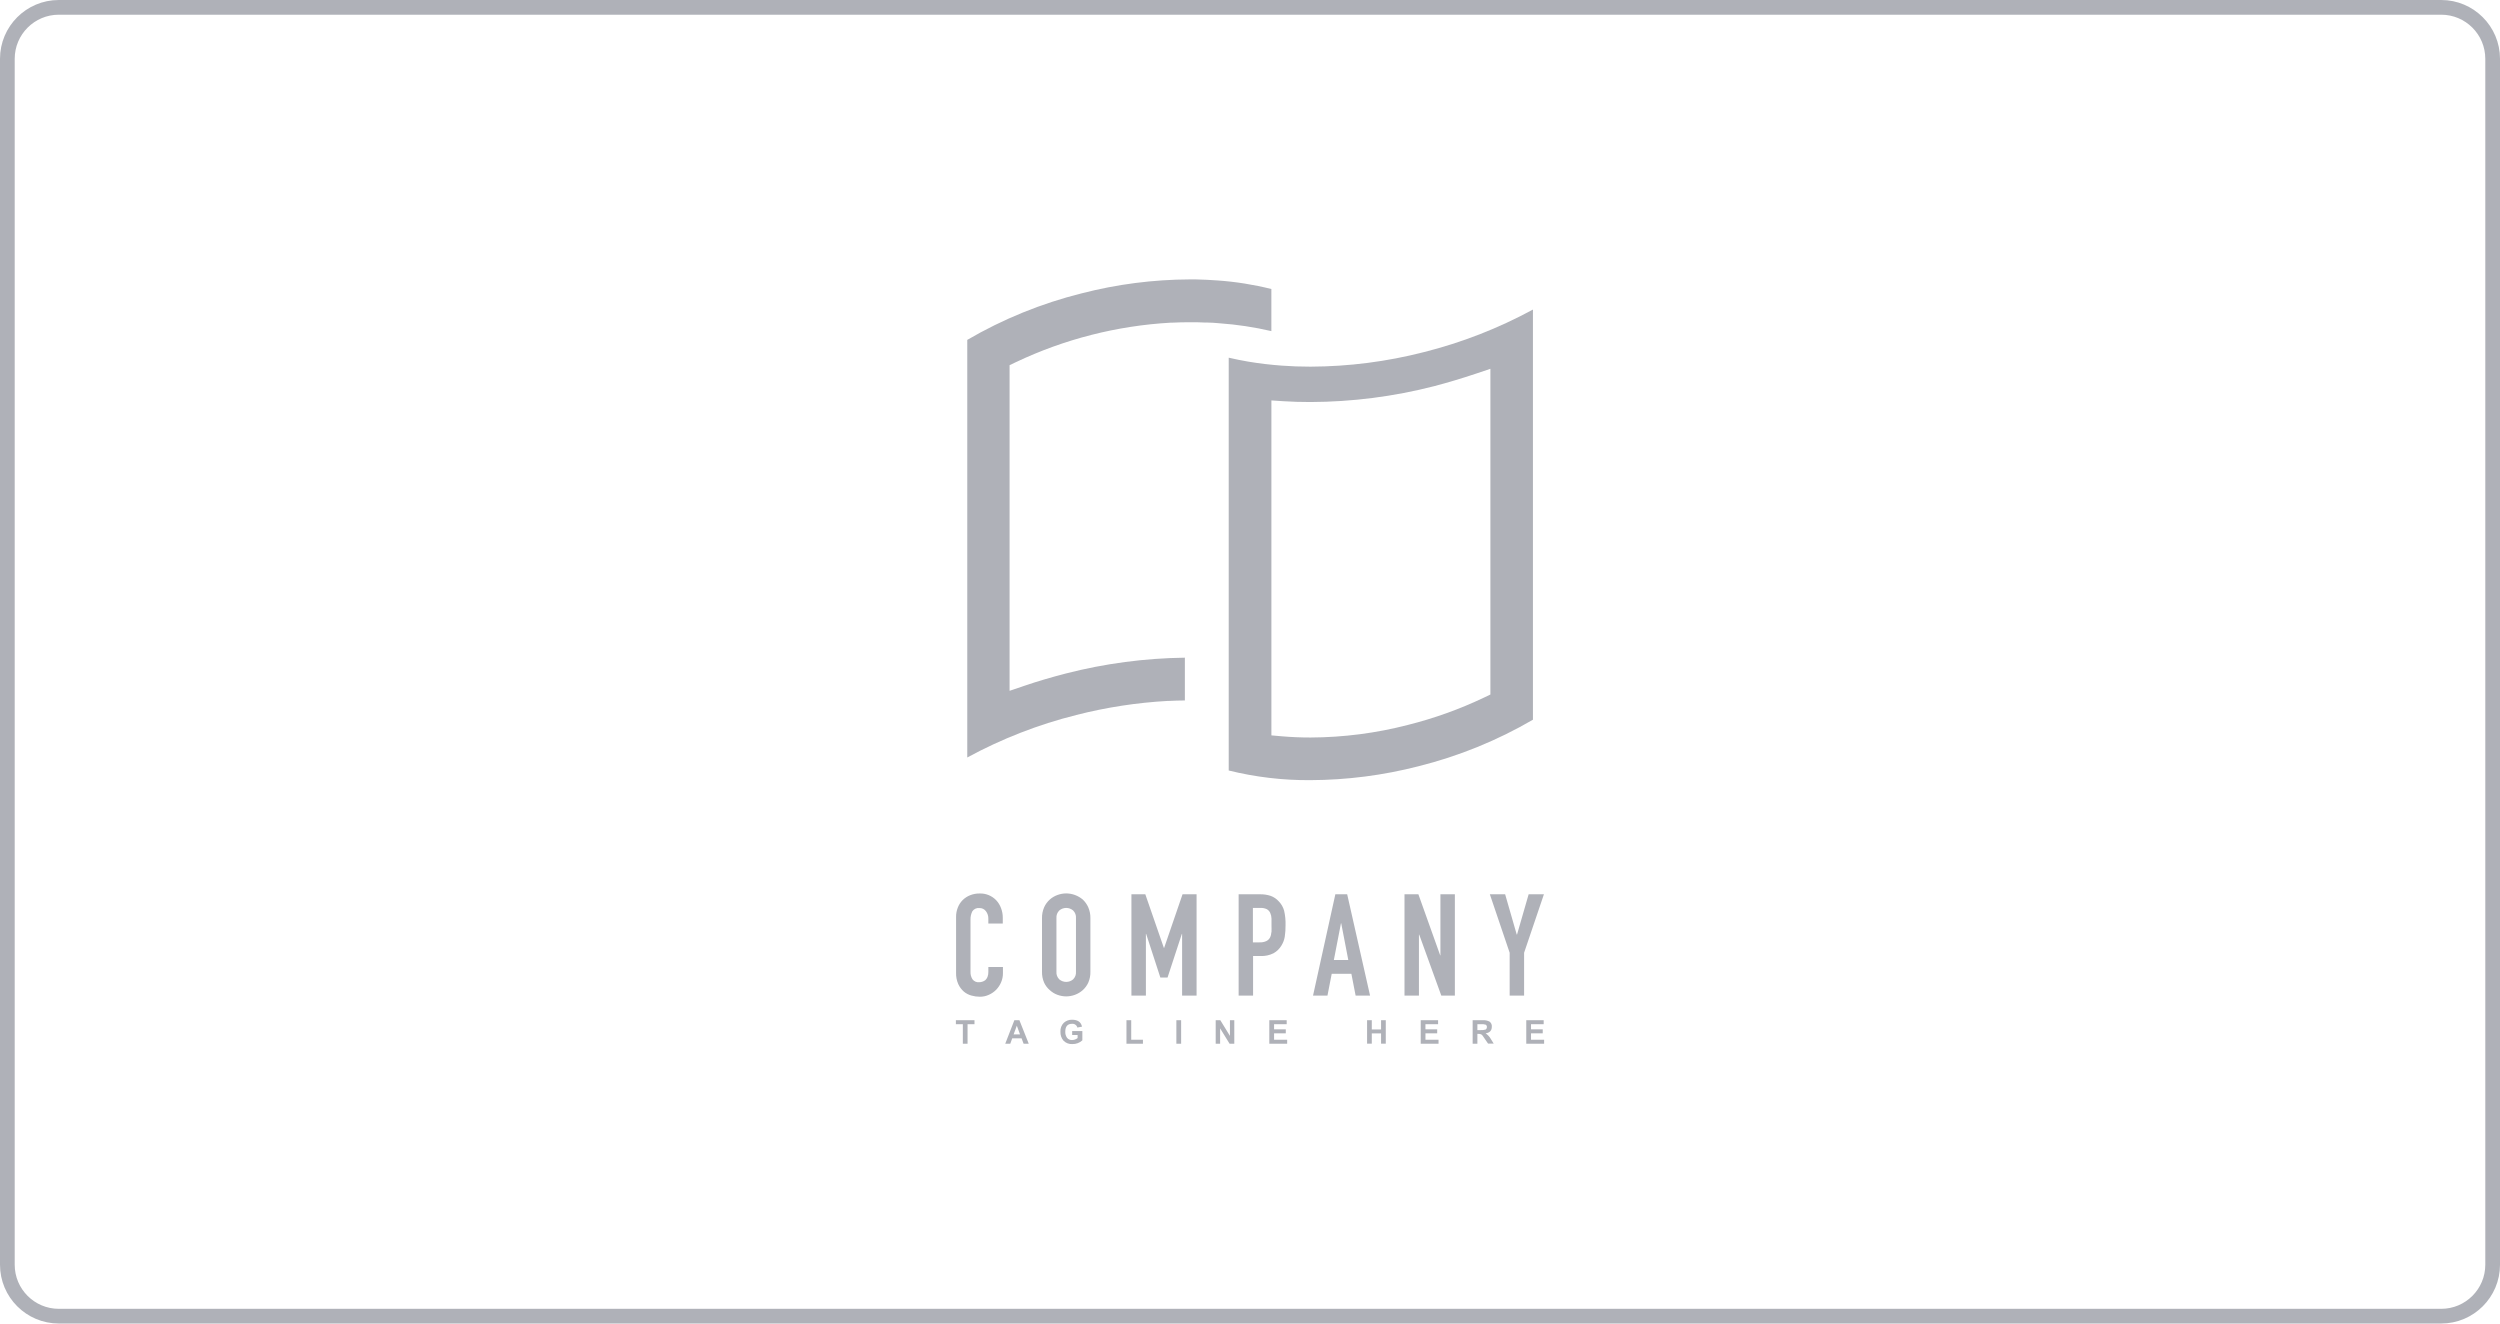
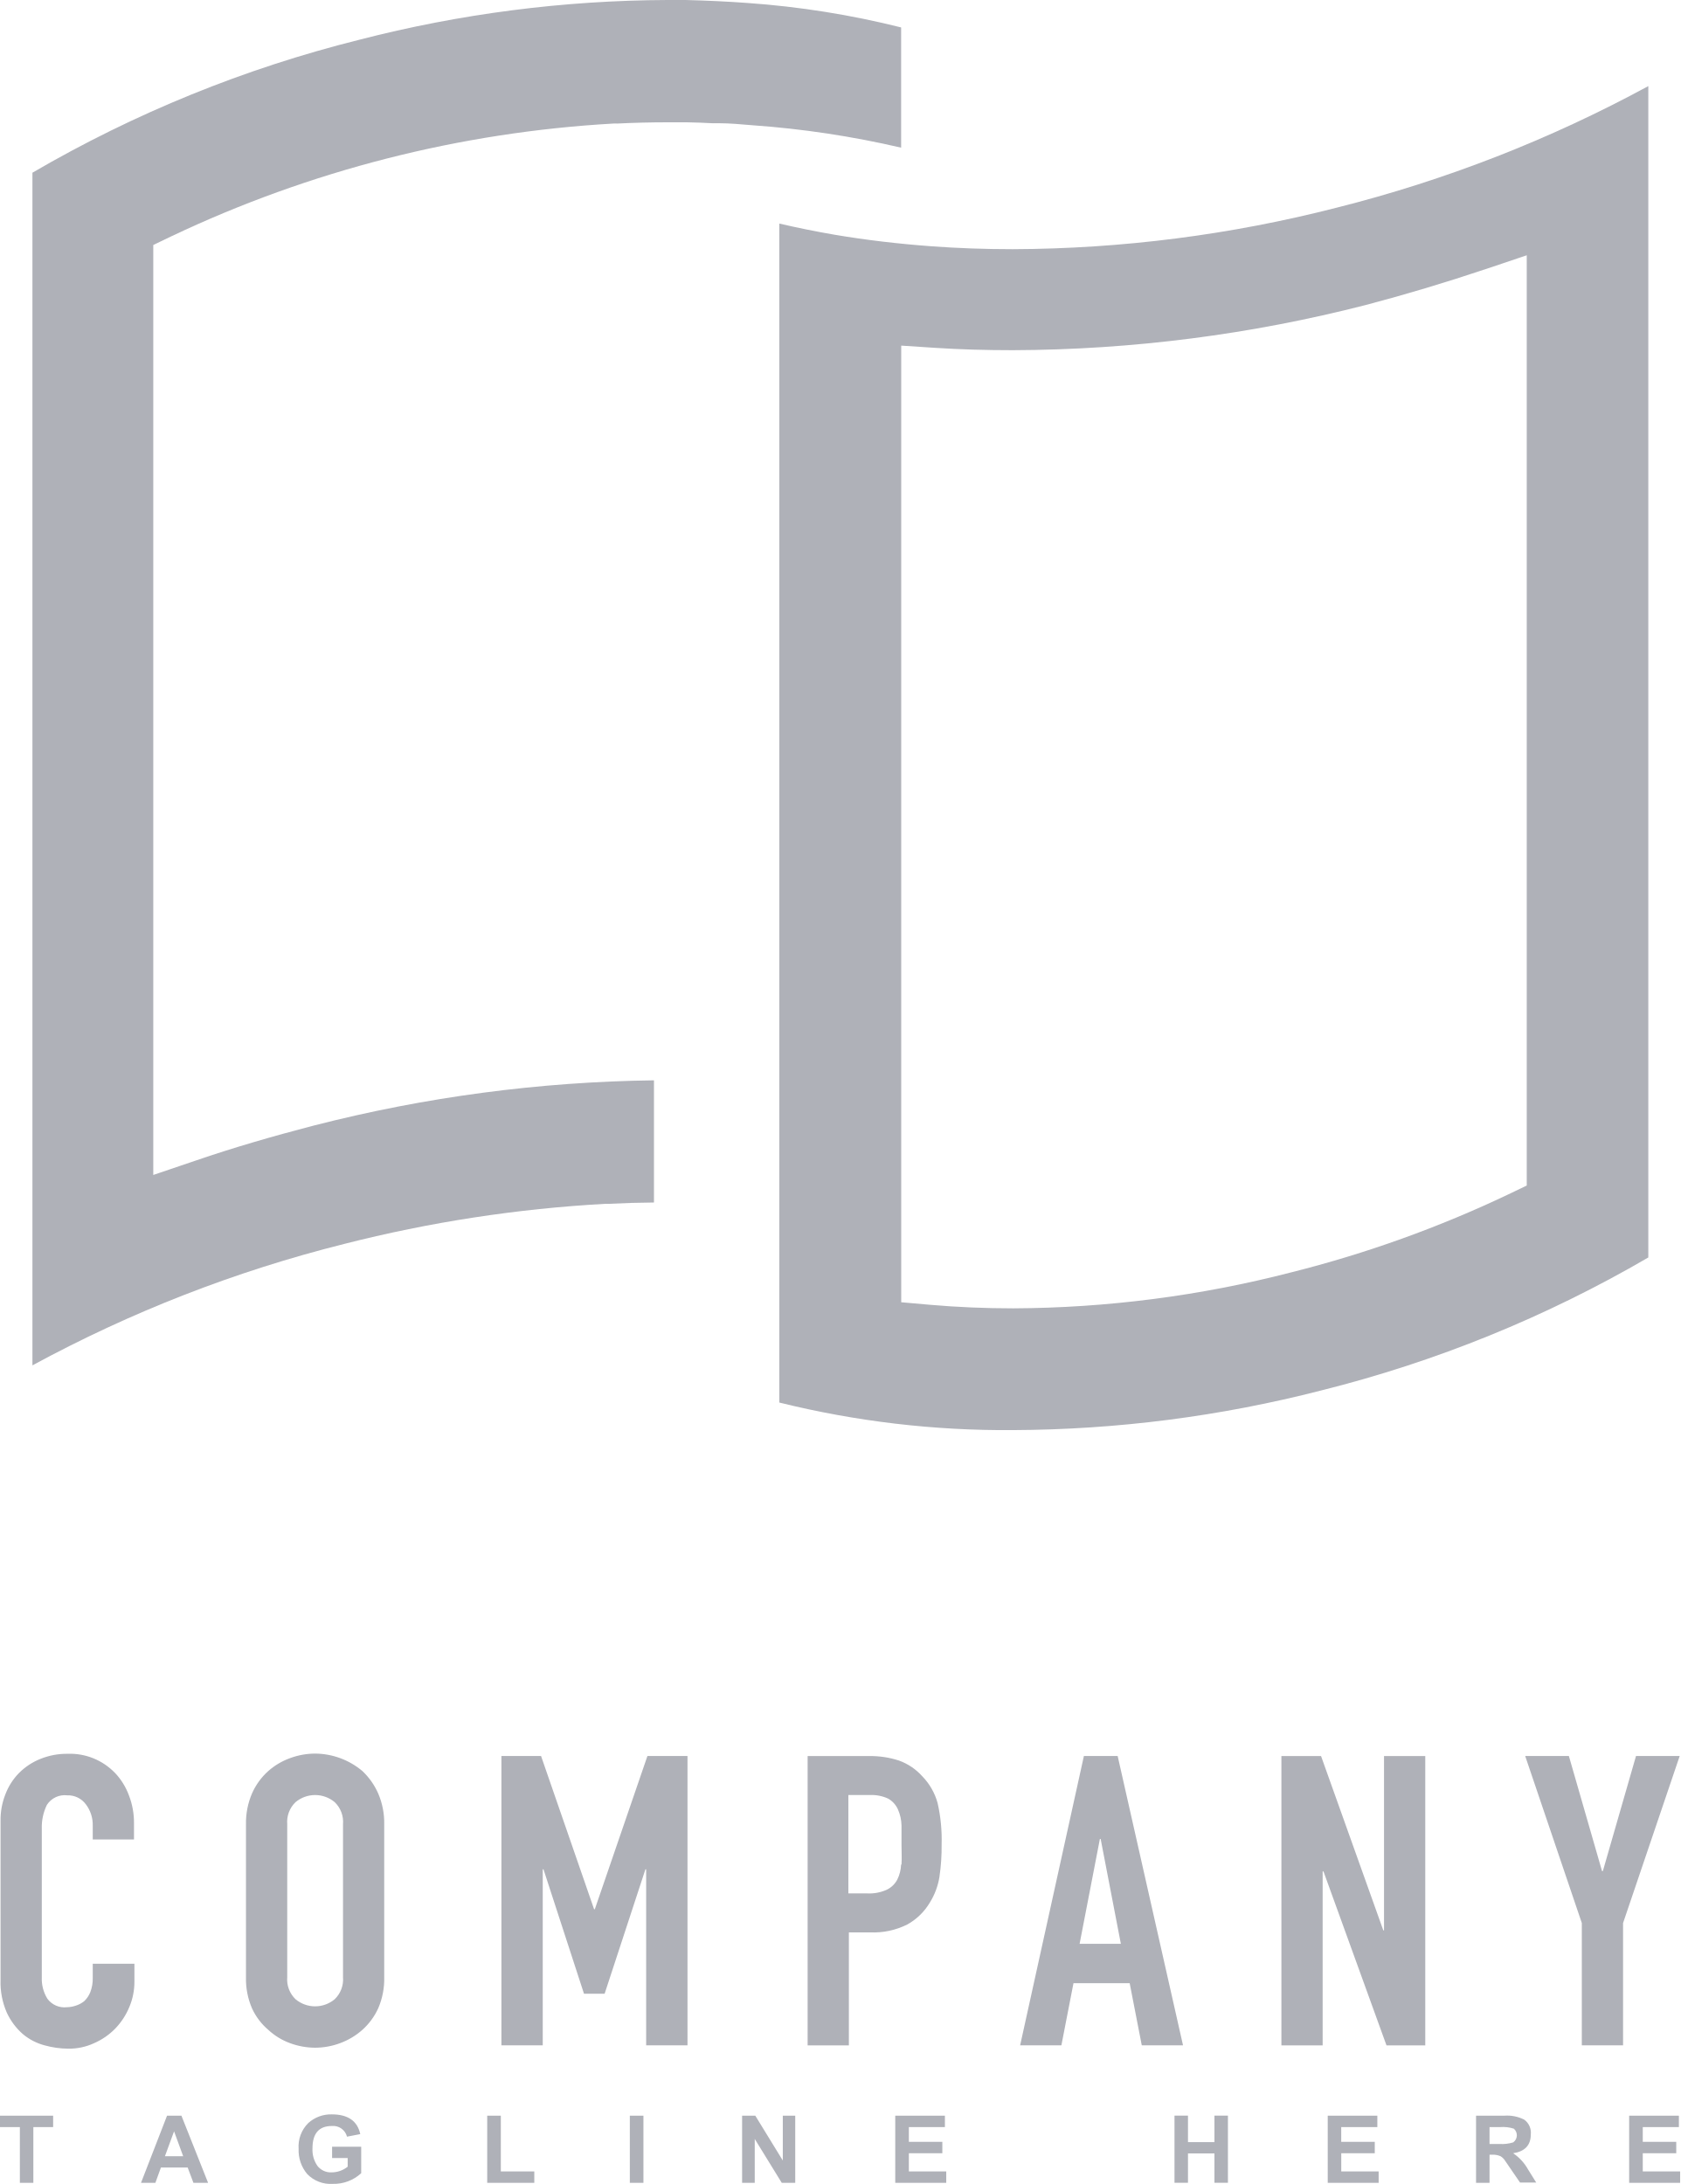
- <svg xmlns="http://www.w3.org/2000/svg" width="170" height="90" fill="none">
-   <rect x=".5" y=".5" width="169" height="89" rx="3.5" stroke="#AFB1B8" />
-   <path d="M81.977 21.934h.137c.253 0 .526.025.797.048a22.64 22.64 0 013.542.534v-2.863a21.093 21.093 0 00-3.655-.582c-.468-.036-.966-.059-1.477-.071h-.427a29.794 29.794 0 00-7.336.946 29.729 29.729 0 00-7.784 3.166v28.397a31.633 31.633 0 017.42-2.891 32.36 32.36 0 016.228-.956h.084a24.444 24.444 0 011.065-.031v-2.909a34.329 34.329 0 00-8.095 1.076c-.979.254-1.925.529-2.813.834l-1.012.343V24.833l.433-.208a28.276 28.276 0 0110.516-2.683.63.63 0 01.091 0c.402-.02.807-.03 1.204-.03h.455c.21.005.42.01.63.023z" fill="#AFB1B8" />
-   <path d="M89.111 24.933c-.665 0-1.323-.023-1.958-.071-.759-.056-1.538-.147-2.277-.272a22.948 22.948 0 01-1.323-.267v28.071a22.405 22.405 0 005.565.656 29.943 29.943 0 007.336-.944 29.809 29.809 0 007.786-3.166V21.05a31.767 31.767 0 01-7.417 2.894 31.468 31.468 0 01-7.713.989zm11.224.486l1.012-.341v22.149l-.433.208a27.746 27.746 0 01-5.173 1.859 26.884 26.884 0 01-6.62.857c-.668 0-1.331-.028-1.973-.084l-.693-.061V27.229l.807.053c.587.038 1.194.056 1.854.056a34.263 34.263 0 008.406-1.078 44.495 44.495 0 002.813-.842zM67.737 61.212a1.492 1.492 0 00-.515-.348 1.486 1.486 0 00-.611-.107 1.674 1.674 0 00-.65.122 1.503 1.503 0 00-.506.333 1.464 1.464 0 00-.326.508 1.652 1.652 0 00-.116.628v3.794c-.009.267.042.533.149.778.09.194.219.368.38.509.152.128.33.22.521.27.184.052.375.078.567.079a1.418 1.418 0 00.612-.132 1.597 1.597 0 00.506-.351 1.65 1.65 0 00.331-.509 1.532 1.532 0 00.121-.605v-.425h-.992v.338a.882.882 0 01-.058.338.609.609 0 01-.144.214.608.608 0 01-.207.109.697.697 0 01-.207.036.504.504 0 01-.466-.203.898.898 0 01-.132-.509v-3.537a1.208 1.208 0 01.121-.567.507.507 0 01.21-.184.503.503 0 01.276-.044.526.526 0 01.247.052.529.529 0 01.195.162.806.806 0 01.164.509v.328h.982V62.41a1.786 1.786 0 00-.121-.664 1.562 1.562 0 00-.331-.534zM73.629 61.169a1.765 1.765 0 00-1.128-.417 1.737 1.737 0 00-.592.107 1.606 1.606 0 00-.524.31 1.56 1.56 0 00-.385.531 1.772 1.772 0 00-.144.735v3.639c-.007.256.042.51.144.745.09.196.221.369.385.509.152.141.33.25.524.32.19.07.39.106.592.107a1.714 1.714 0 00.592-.107 1.656 1.656 0 00.536-.32 1.555 1.555 0 00.374-.509 1.754 1.754 0 00.144-.745v-3.639a1.77 1.77 0 00-.144-.735 1.641 1.641 0 00-.374-.531zm-.463 4.905a.652.652 0 01-.197.526.727.727 0 01-.467.17.726.726 0 01-.467-.17.653.653 0 01-.197-.526v-3.639a.653.653 0 01.197-.526.726.726 0 01.467-.17.727.727 0 01.467.17.652.652 0 01.197.526v3.639zM81.367 67.699v-6.889h-.954l-1.252 3.647h-.018l-1.262-3.647h-.944v6.889h.984v-4.191h.018l.964 2.962h.491l.971-2.962h.018v4.191h.984zM86.958 61.294a1.366 1.366 0 00-.556-.376 2.184 2.184 0 00-.713-.107h-1.462v6.889h.982V65.009h.506c.306.014.611-.051.885-.188a1.43 1.43 0 00.539-.526 1.647 1.647 0 00.225-.6 4.899 4.899 0 00.053-.783 3.932 3.932 0 00-.096-.984 1.466 1.466 0 00-.362-.633zm-.506 2.1a.868.868 0 01-.091.359.553.553 0 01-.253.242 1.007 1.007 0 01-.463.086h-.448v-2.342h.506a.941.941 0 01.443.086.555.555 0 01.23.254c.054.121.083.252.086.384v.458c0 .16.01.325 0 .473h-.01zM91.608 60.81h-.804l-1.518 6.889h.982l.288-1.48h1.338l.288 1.48h.982l-1.556-6.889zm-.906 4.471l.483-2.497h.018l.481 2.497h-.982zM97.95 64.961h-.018l-1.482-4.15h-.944v6.889h.982v-4.142h.02l1.5 4.142h.923v-6.889h-.982v4.15zM103.948 60.81l-.79 2.739h-.02l-.789-2.739h-1.04l1.348 3.977v2.912h.982v-2.912l1.348-3.977h-1.039zM65 69.645h.473v1.327h.321v-1.327h.471v-.272H65v.272zM68.977 69.373l-.62 1.599h.342l.132-.364h.637l.137.364h.349l-.635-1.599h-.342zm-.051.966l.218-.593.217.593h-.435zM72.908 70.382h.369v.206a.613.613 0 01-.38.135.404.404 0 01-.339-.153.669.669 0 01-.119-.417c0-.356.154-.534.46-.534a.337.337 0 01.228.06.341.341 0 01.134.194l.316-.061c-.068-.313-.293-.47-.678-.47a.804.804 0 00-.559.206.783.783 0 00-.23.615.872.872 0 00.205.6.773.773 0 00.607.234.961.961 0 00.678-.254v-.631h-.693v.27zM76.923 69.373h-.324v1.599h1.121V70.7h-.797v-1.327zM80.317 69.373h-.324v1.599h.324v-1.599zM83.636 70.441l-.655-1.068h-.314v1.599h.301v-1.045l.643 1.045h.321v-1.599h-.296v1.068zM86.637 70.268h.797v-.272h-.797v-.351h.858v-.272H86.313v1.599h1.214V70.7h-.89v-.432zM93.912 70.003h-.63v-.631h-.321v1.599h.321v-.699h.63v.699h.321v-1.599h-.321v.631zM96.93 70.268h.799v-.272h-.799v-.351h.86v-.272h-1.181v1.599h1.212V70.7h-.89v-.432zM101.023 70.268c.279-.043.42-.191.42-.445a.38.38 0 00-.03-.2.372.372 0 00-.127-.156.903.903 0 00-.468-.094h-.678v1.599h.322v-.669h.063a.433.433 0 01.2.036.337.337 0 01.114.117l.349.509h.384l-.195-.313a1.11 1.11 0 00-.354-.384zm-.324-.221h-.237v-.402h.253c.11-.009.221.004.326.038a.212.212 0 01.054.075.204.204 0 01.016.091.213.213 0 01-.024.089.213.213 0 01-.061.07.915.915 0 01-.327.038zM104.109 70.268h.797v-.272h-.797v-.351h.861v-.272h-1.184v1.599H105V70.7h-.891v-.432z" fill="#AFB1B8" />
+ <svg xmlns="http://www.w3.org/2000/svg" width="40" height="52" fill="none">
+   <path d="M16.977 2.934h.137c.253 0 .526.025.797.048a22.625 22.625 0 013.542.534V.653a21.09 21.09 0 00-3.655-.582C17.328.036 16.83.013 16.319 0h-.427a29.793 29.793 0 00-7.336.946 29.727 29.727 0 00-7.784 3.166v28.397a31.634 31.634 0 017.42-2.891 32.36 32.36 0 016.228-.956h.084a24.444 24.444 0 011.065-.031v-2.909a34.328 34.328 0 00-8.095 1.076c-.979.254-1.925.529-2.813.834l-1.012.343V5.833l.433-.208a28.275 28.275 0 0110.516-2.683.627.627 0 01.091 0c.402-.02.807-.03 1.204-.03h.455c.21.005.42.01.63.023z" fill="#AFB1B8" />
+   <path d="M24.111 5.933c-.665 0-1.323-.023-1.958-.071-.759-.056-1.538-.147-2.277-.272a22.957 22.957 0 01-1.323-.267v28.071a22.405 22.405 0 005.565.656 29.943 29.943 0 007.336-.944 29.815 29.815 0 007.787-3.166V2.05a31.777 31.777 0 01-7.417 2.894 31.467 31.467 0 01-7.713.989zm11.224.486l1.012-.341v22.149l-.433.208a27.764 27.764 0 01-5.173 1.859 26.884 26.884 0 01-6.62.857c-.668 0-1.331-.028-1.973-.084l-.693-.061V8.229l.807.053c.587.038 1.194.056 1.854.056A34.263 34.263 0 0032.522 7.26a44.554 44.554 0 002.813-.842zM2.737 42.212a1.492 1.492 0 00-.515-.348 1.486 1.486 0 00-.611-.107 1.674 1.674 0 00-.65.122 1.503 1.503 0 00-.506.333 1.463 1.463 0 00-.326.508 1.65 1.65 0 00-.116.628v3.794c-.009.267.042.533.149.778.09.194.219.368.38.509.152.128.33.22.521.27.185.052.375.078.567.079a1.418 1.418 0 00.612-.132 1.597 1.597 0 00.506-.351 1.649 1.649 0 00.331-.509 1.532 1.532 0 00.121-.605v-.425h-.992v.338a.882.882 0 01-.058.338.608.608 0 01-.144.214.607.607 0 01-.207.109.697.697 0 01-.207.036.504.504 0 01-.26-.039.506.506 0 01-.205-.165.899.899 0 01-.132-.509v-3.537a1.208 1.208 0 01.121-.567.507.507 0 01.21-.184.503.503 0 01.276-.044.526.526 0 01.247.052.529.529 0 01.195.162.806.806 0 01.164.509v.328h.982V43.41a1.788 1.788 0 00-.121-.664 1.562 1.562 0 00-.331-.534zM8.629 42.169a1.765 1.765 0 00-1.128-.417 1.736 1.736 0 00-.592.107 1.607 1.607 0 00-.524.31 1.559 1.559 0 00-.385.531 1.77 1.77 0 00-.144.735v3.639a1.755 1.755 0 00.144.745c.09.196.221.369.385.509.152.141.33.25.524.32.19.07.39.106.592.107a1.714 1.714 0 00.592-.107 1.657 1.657 0 00.536-.32 1.555 1.555 0 00.374-.509 1.755 1.755 0 00.144-.745v-3.639a1.77 1.77 0 00-.144-.735 1.643 1.643 0 00-.374-.531zm-.463 4.905a.654.654 0 01-.197.526.727.727 0 01-.467.17.727.727 0 01-.467-.17.654.654 0 01-.197-.526v-3.639a.654.654 0 01.197-.526.727.727 0 01.467-.17.727.727 0 01.467.17.654.654 0 01.197.526v3.639zM16.367 48.699v-6.889h-.954l-1.252 3.647h-.018l-1.262-3.647h-.944v6.889h.984v-4.191h.018l.964 2.962h.491l.971-2.962h.018v4.191h.984zM21.958 42.294a1.366 1.366 0 00-.556-.376 2.184 2.184 0 00-.713-.107h-1.462v6.889h.982V46.009h.506c.306.014.611-.051.885-.188a1.43 1.43 0 00.539-.526 1.647 1.647 0 00.225-.6 4.899 4.899 0 00.053-.783 3.932 3.932 0 00-.096-.984 1.466 1.466 0 00-.362-.633zm-.506 2.1a.868.868 0 01-.091.359.553.553 0 01-.253.242 1.007 1.007 0 01-.463.086h-.448v-2.342h.506a.941.941 0 01.443.086.555.555 0 01.23.254c.054.121.083.252.086.384v.458c0 .16.01.325 0 .473h-.01zM26.608 41.81h-.804l-1.518 6.889h.982l.288-1.48h1.338l.288 1.48h.982l-1.556-6.889zm-.906 4.471l.483-2.497h.018l.481 2.497h-.982zM32.95 45.961h-.018l-1.482-4.15h-.944v6.889h.982v-4.142h.02l1.5 4.142h.923v-6.889h-.982v4.15zM38.948 41.81l-.789 2.739h-.02l-.789-2.739h-1.04l1.348 3.977v2.912h.982v-2.912l1.348-3.977h-1.04zM0 50.645h.473v1.327h.321v-1.327h.471v-.272H0v.272zM3.977 50.373L3.357 51.972h.342l.132-.364h.637l.137.364h.349l-.635-1.599h-.342zm-.051.966l.218-.593.217.593h-.435zM7.908 51.382h.369v.206a.613.613 0 01-.38.135.404.404 0 01-.339-.153.669.669 0 01-.119-.417c0-.356.154-.534.46-.534a.338.338 0 01.228.06.341.341 0 01.134.194l.316-.061c-.068-.313-.293-.47-.678-.47a.804.804 0 00-.559.206.78.78 0 00-.183.282.784.784 0 00-.048.333.873.873 0 00.205.6.773.773 0 00.607.234.961.961 0 00.678-.254v-.631h-.693v.27zM11.923 50.373h-.324v1.599h1.121V51.7h-.797v-1.327zM15.318 50.373h-.324v1.599h.324v-1.599zM18.636 51.441l-.655-1.068h-.314v1.599h.301v-1.045l.643 1.045h.321v-1.599h-.296v1.068zM21.637 51.268h.797v-.272h-.797v-.351h.858v-.272H21.313v1.599h1.214V51.7h-.89v-.432zM28.912 51.003h-.63v-.631h-.321v1.599h.321v-.699h.63v.699h.321v-1.599h-.321v.631zM31.93 51.268h.799v-.272h-.799v-.351h.86v-.272h-1.181v1.599h1.212V51.7h-.89v-.432zM36.023 51.268c.278-.043.42-.191.42-.445a.383.383 0 00-.157-.356.904.904 0 00-.468-.094h-.678v1.599h.321v-.669h.063a.431.431 0 01.2.036.335.335 0 01.114.117l.349.509h.385l-.195-.313a1.115 1.115 0 00-.354-.384zm-.324-.221h-.238v-.402h.253a.84.84 0 01.326.038.209.209 0 01-.015.326.913.913 0 01-.326.038zM39.109 51.268h.797v-.272h-.797v-.351h.86v-.272h-1.184v1.599h1.214V51.7h-.89v-.432z" fill="#AFB1B8" />
</svg>
